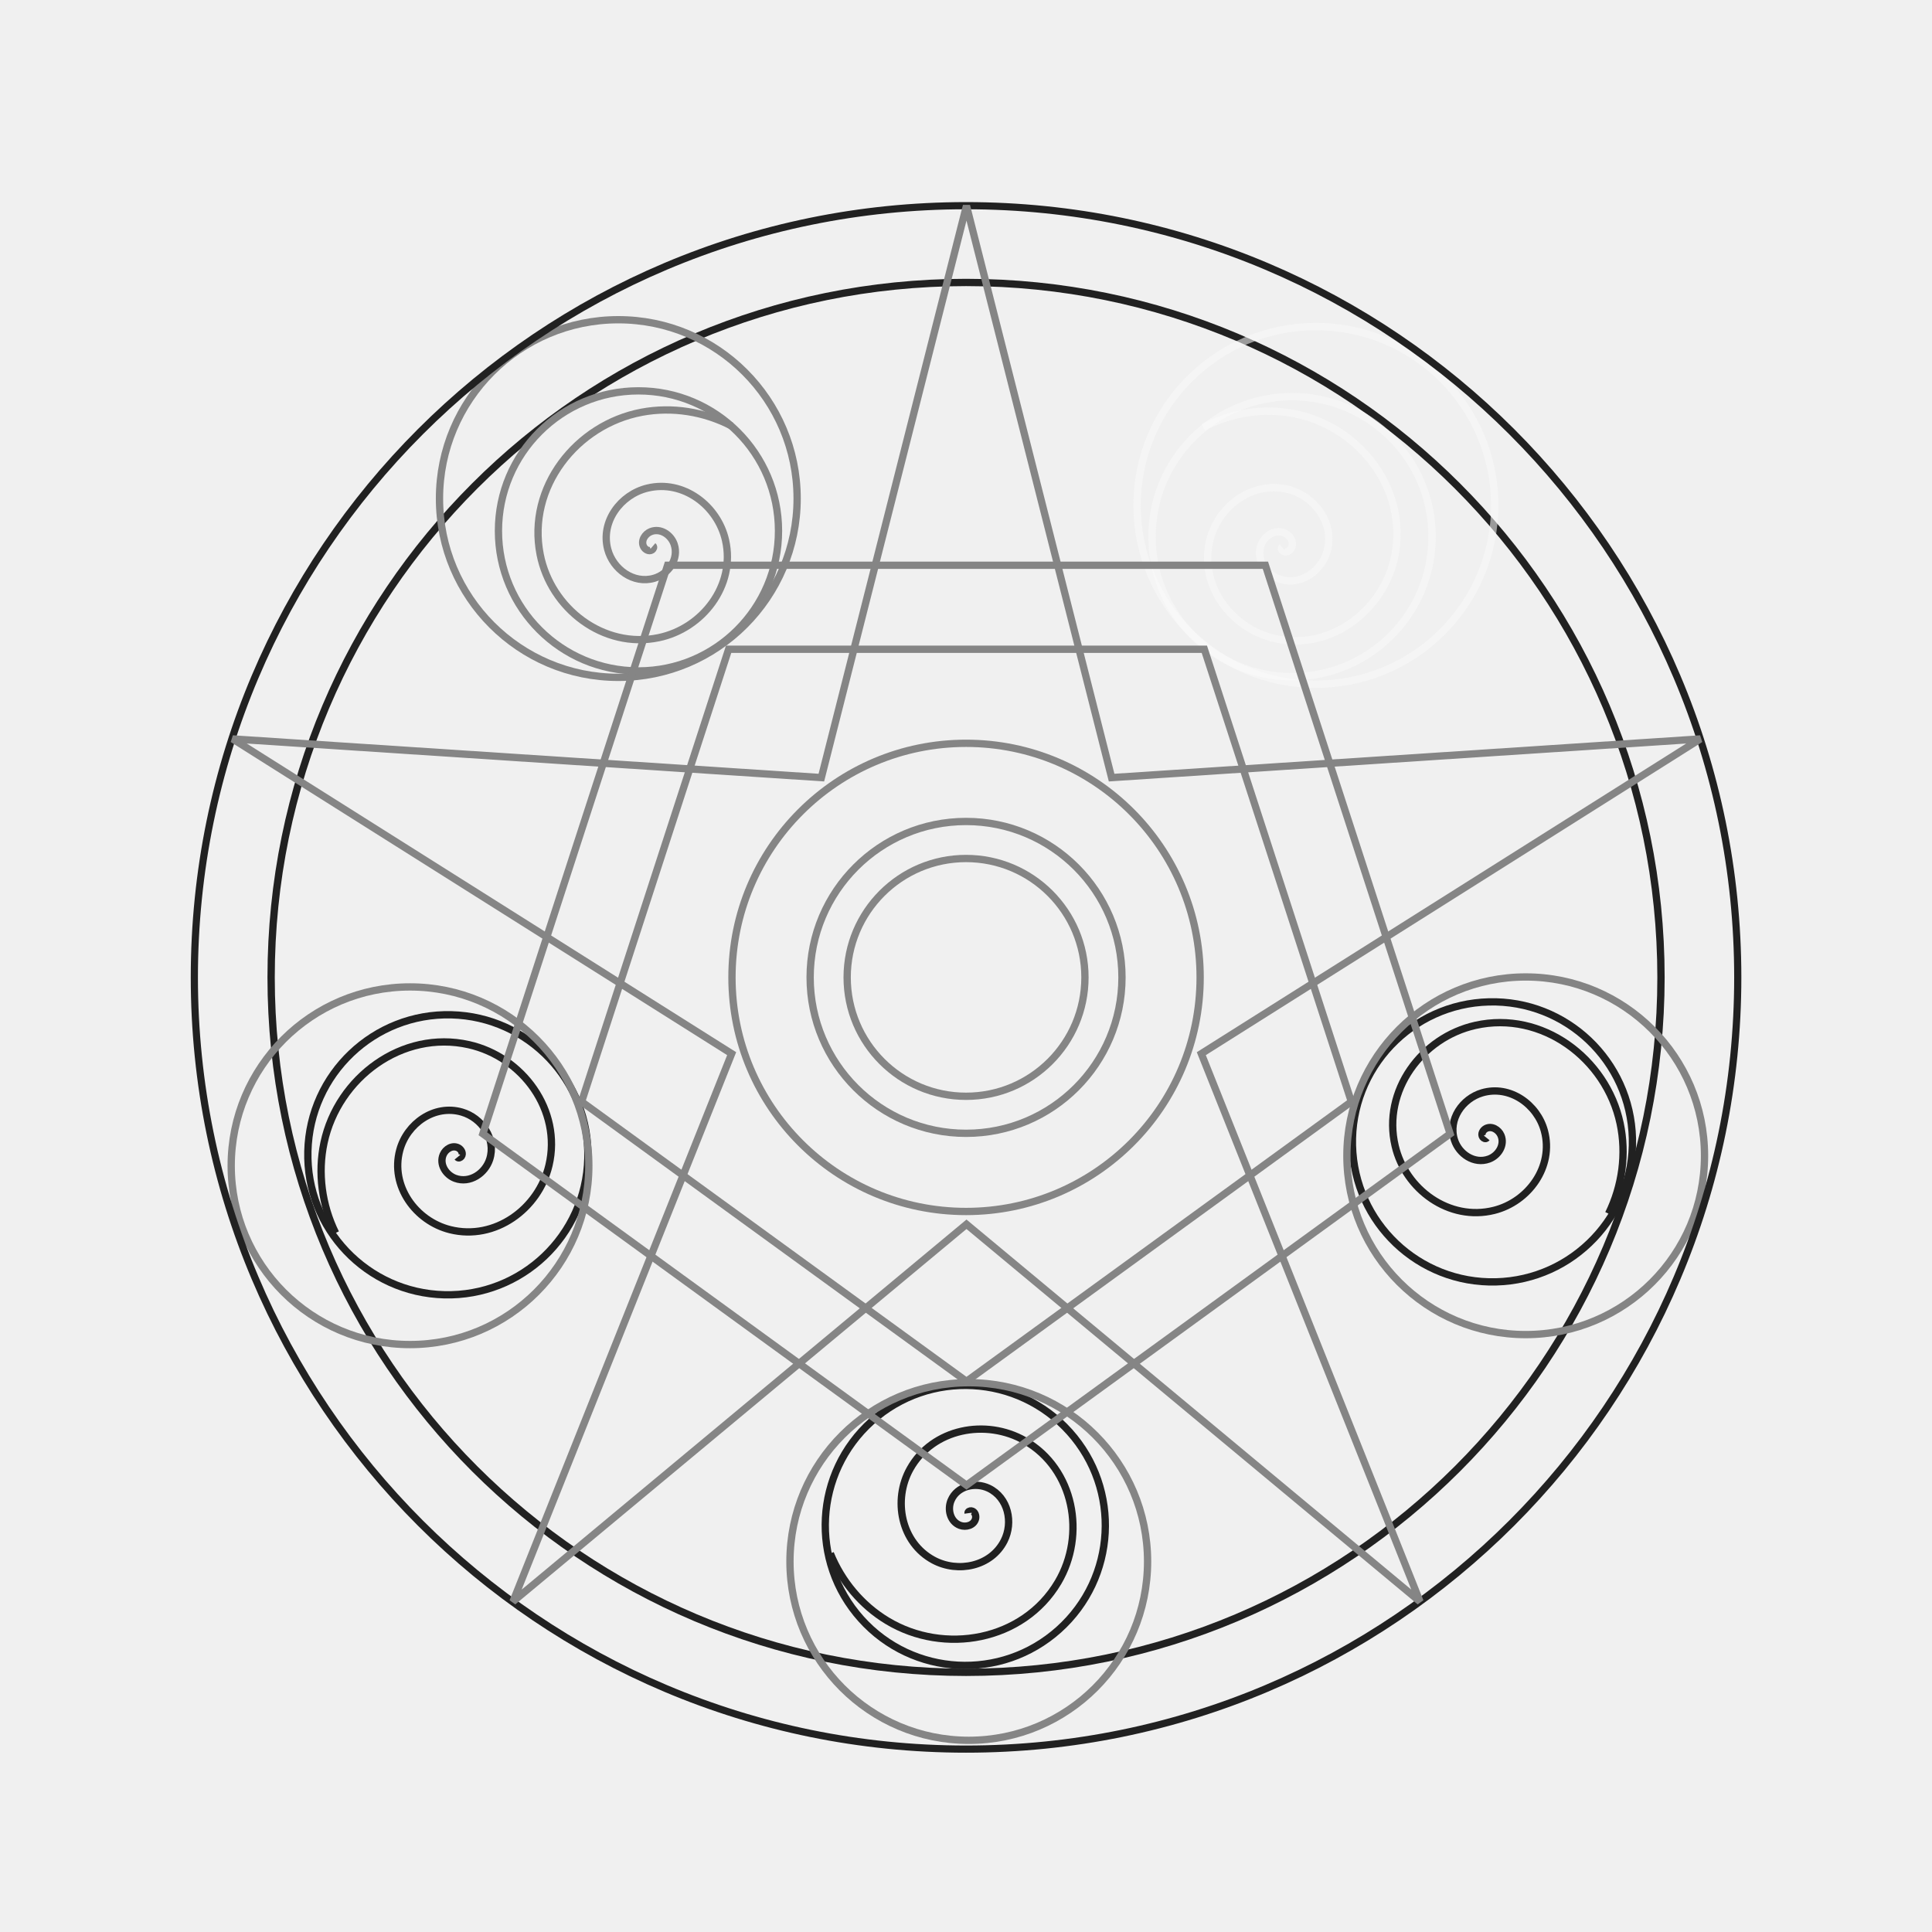
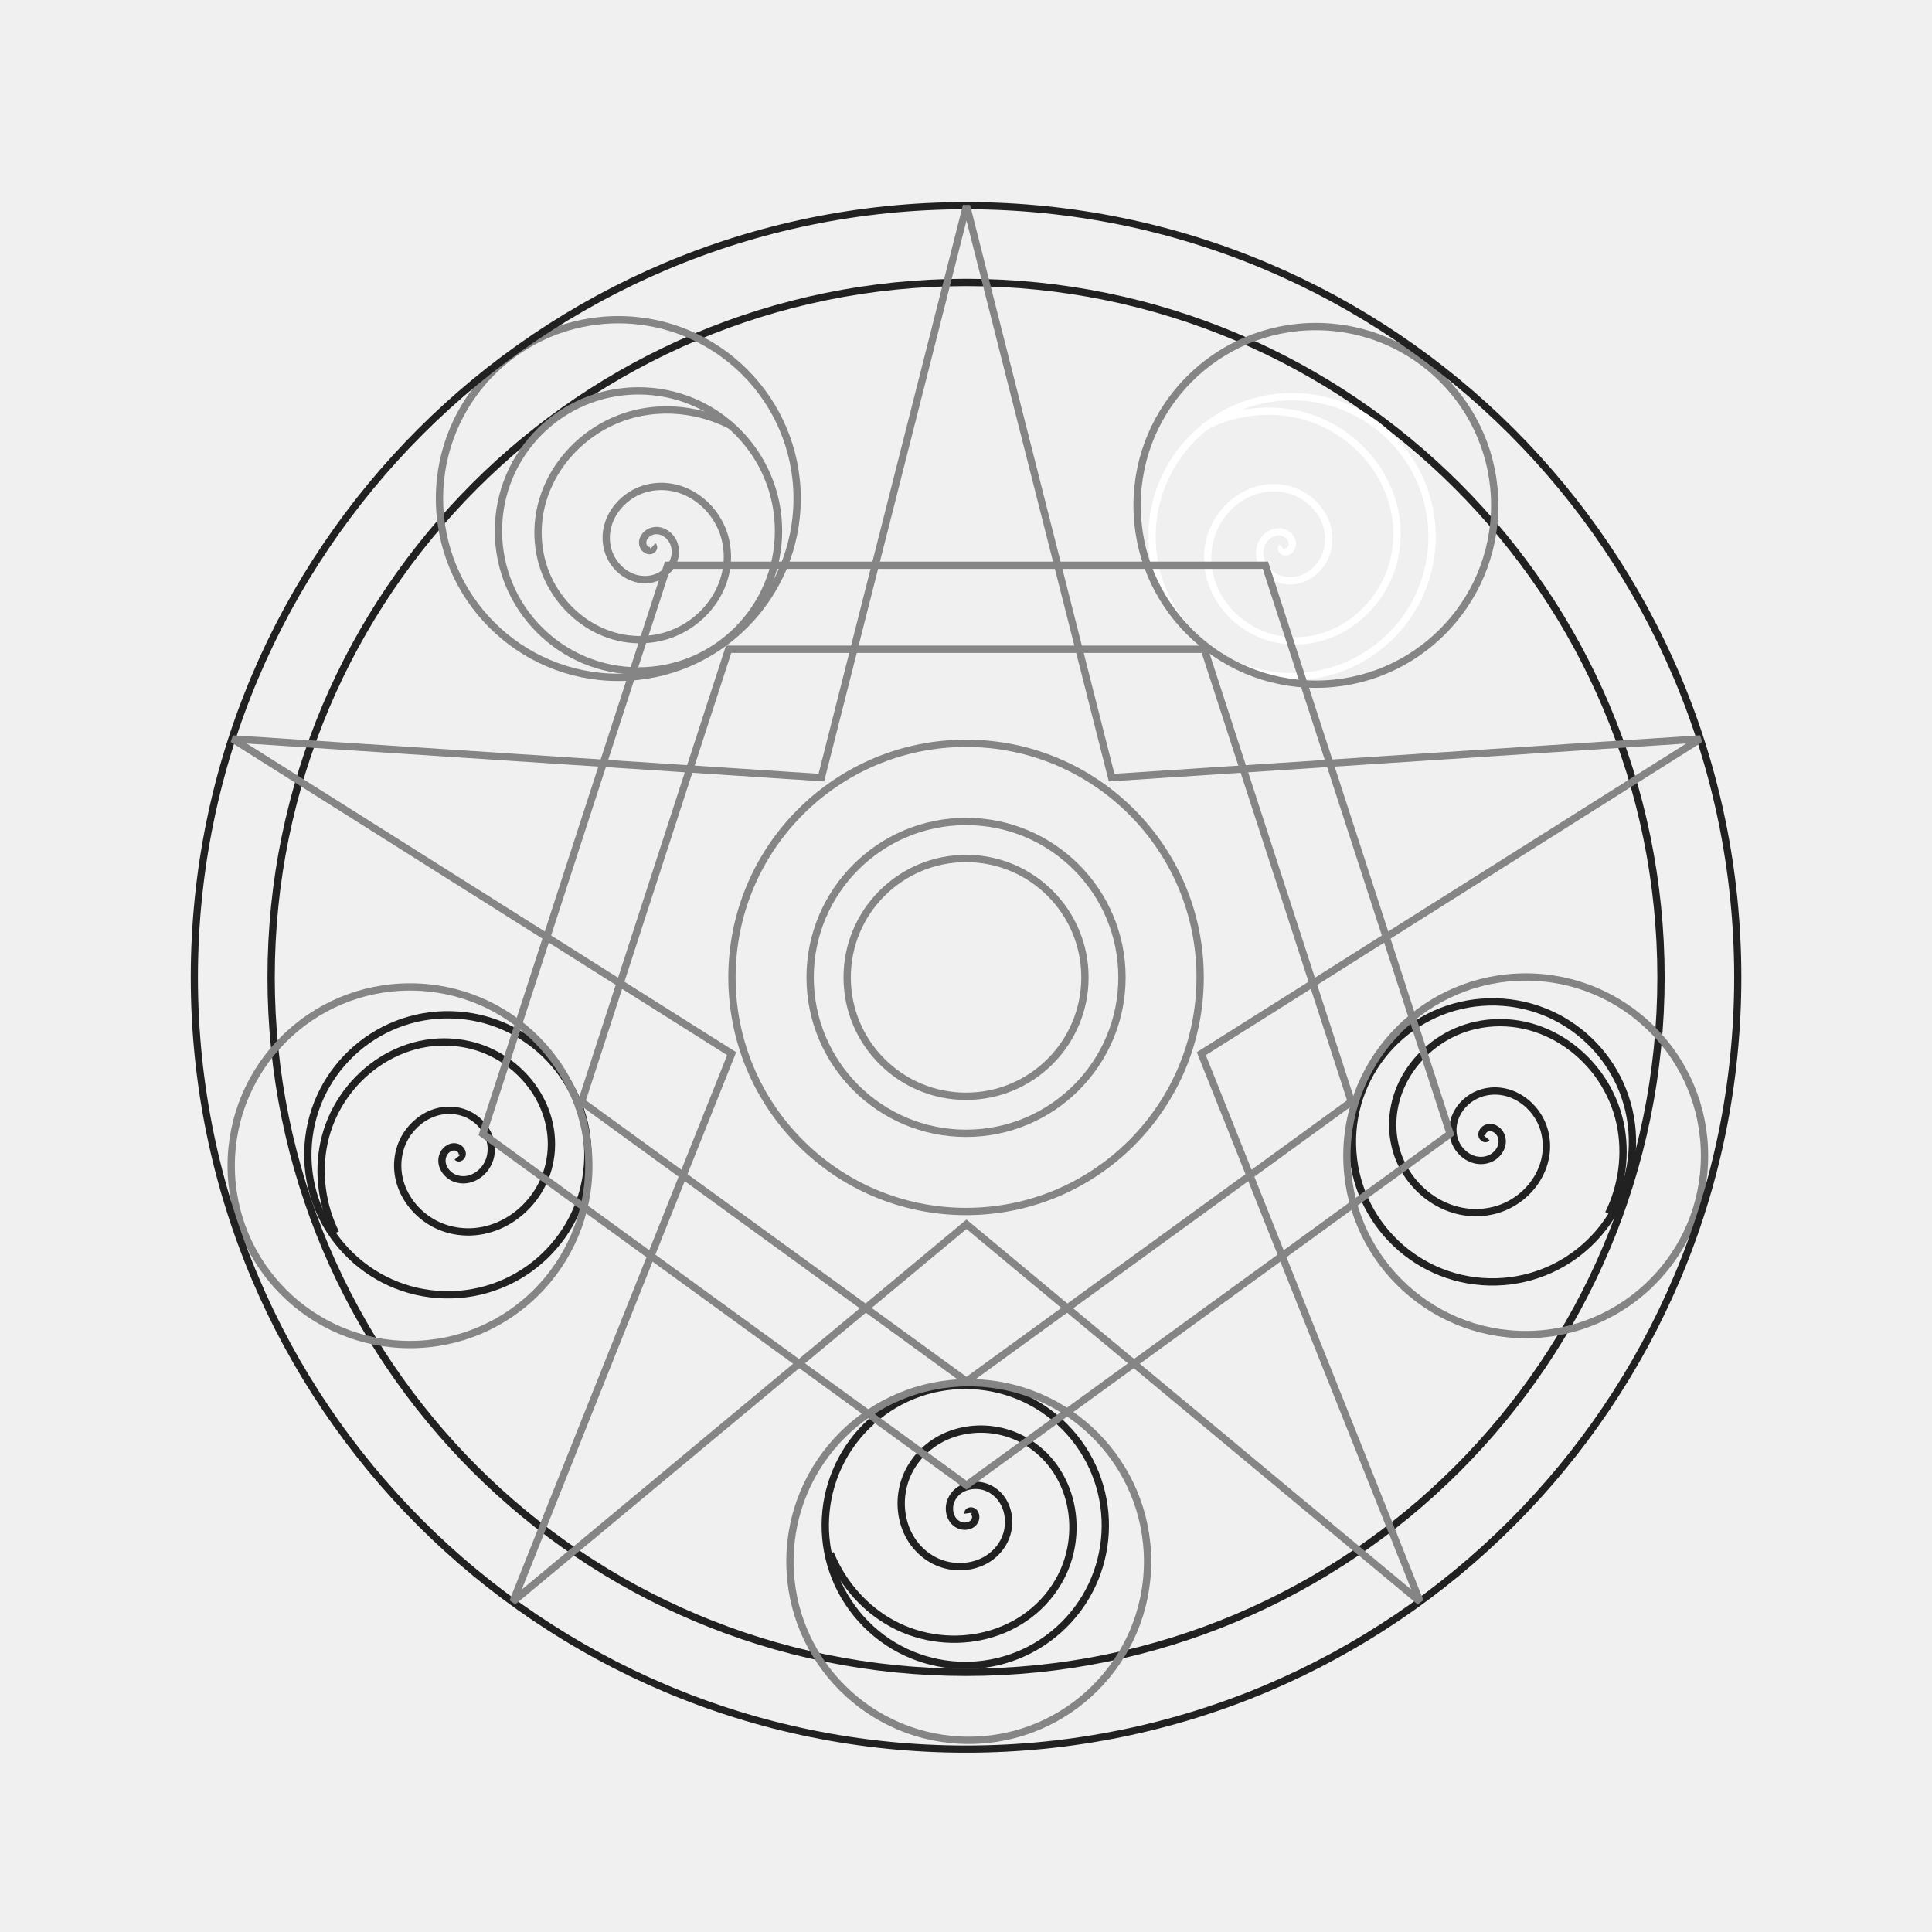
<svg xmlns="http://www.w3.org/2000/svg" width="128.206mm" height="128.206mm" viewBox="0 0 128.206 128.206" version="1.1" id="svg5">
  <defs id="defs2" />
  <g id="layer1" transform="translate(-76.20057,-11.56775)">
    <g id="g65351" transform="matrix(0.9852231,0,0,0.9852231,-64.83202,-39.31146)" style="display:inline">
      <circle style="display:inline;fill:none;stroke:#212121;stroke-width:0.492;stroke-miterlimit:4;stroke-dasharray:none;stroke-opacity:1" id="circle60195" cx="208.216" cy="117.474" r="46.807" />
      <text xml:space="preserve" style="font-size:11.091px;line-height:1.25;font-family:Mulish;-inkscape-font-specification:Mulish;display:inline;fill:#000000;stroke-width:0.567;stroke:#212121;stroke-miterlimit:4;stroke-dasharray:none;stroke-opacity:1" x="168.747" y="35.308" id="text10227">
        <tspan id="tspan10225" style="fill:#000000;stroke-width:0.567;stroke:#212121;stroke-miterlimit:4;stroke-dasharray:none;stroke-opacity:1" x="168.747" y="35.308"> </tspan>
      </text>
      <circle style="display:inline;fill:none;stroke:#858585;stroke-width:0.492;stroke-miterlimit:4;stroke-dasharray:none;stroke-opacity:0.996" id="circle972" cx="208.216" cy="117.474" r="8.008" />
      <circle style="display:inline;fill:none;stroke:#858585;stroke-width:0.492;stroke-miterlimit:4;stroke-dasharray:none;stroke-opacity:0.996" id="circle1162" cx="208.216" cy="117.474" r="10.502" />
      <circle style="display:inline;fill:none;stroke:#858585;stroke-width:0.492;stroke-miterlimit:4;stroke-dasharray:none;stroke-opacity:0.996" id="circle1164" cx="208.216" cy="117.474" r="15.767" />
      <circle style="display:inline;fill:none;stroke:#212121;stroke-width:0.492;stroke-miterlimit:4;stroke-dasharray:none;stroke-opacity:1" id="circle2257" cx="134.639" cy="-240.361" r="9.432" transform="rotate(88.55933)" />
      <path style="display:inline;opacity:1;fill:none;fill-rule:evenodd;stroke:#212121;stroke-width:3.789;stroke-miterlimit:4;stroke-dasharray:none;stroke-opacity:1" id="path2259" transform="matrix(-0.04682391,-0.1210449,0.1210449,-0.04682391,219.412,168.2453)" d="m 220.763,282.644 c -0.448,-0.782 0.435,-1.59 1.124,-1.77 1.883,-0.493 3.392,1.38 3.591,3.067 0.407,3.454 -2.94,5.961 -6.105,6.071 -5.521,0.192 -9.332,-5.15 -9.232,-10.291 0.157,-8.1 8.035,-13.531 15.667,-13.093 11.207,0.643 18.579,11.615 17.668,22.265 -1.271,14.853 -15.906,24.496 -30.115,22.971 -19.05,-2.044 -31.297,-20.925 -29.016,-39.242 2.965,-23.806 26.684,-38.998 49.669,-35.813 29.129,4.036 47.612,33.196 43.373,61.415 -5.262,35.028 -40.472,57.151 -74.499,51.705 -15.924,-2.548 -30.663,-10.677 -41.58,-22.508" />
      <circle style="display:inline;fill:none;stroke:#212121;stroke-width:0.492;stroke-miterlimit:4;stroke-dasharray:none;stroke-opacity:1" id="circle2261" cx="125.024" cy="176.512" r="9.432" transform="matrix(-0.02514173,0.9996839,0.9996839,0.02514173,0,0)" />
      <path style="display:inline;opacity:1;fill:none;fill-rule:evenodd;stroke:#212121;stroke-width:3.789;stroke-miterlimit:4;stroke-dasharray:none;stroke-opacity:1" id="path2263" transform="matrix(0.04682391,-0.1210449,-0.1210449,-0.04682391,197.8308,169.5453)" d="m 220.763,282.644 c -0.448,-0.782 0.435,-1.59 1.124,-1.77 1.883,-0.493 3.392,1.38 3.591,3.067 0.407,3.454 -2.94,5.961 -6.105,6.071 -5.521,0.192 -9.332,-5.15 -9.232,-10.291 0.157,-8.1 8.035,-13.531 15.667,-13.093 11.207,0.643 18.579,11.615 17.668,22.265 -1.271,14.853 -15.906,24.496 -30.115,22.971 -19.05,-2.044 -31.297,-20.925 -29.016,-39.242 2.965,-23.806 26.684,-38.998 49.669,-35.813 29.129,4.036 47.612,33.196 43.373,61.415 -5.262,35.028 -40.472,57.151 -74.499,51.705 -15.924,-2.548 -30.663,-10.677 -41.58,-22.508" />
      <g id="g4499" transform="matrix(-0.4998308,0,0,0.4998308,303.5059,50.19485)" style="display:inline;stroke:#212121;stroke-width:0.984;stroke-miterlimit:4;stroke-dasharray:none;stroke-opacity:1">
-         <g id="g59134" transform="translate(1.157562,1.511261)" style="stroke:#fafafa;stroke-width:0.984;stroke-miterlimit:4;stroke-dasharray:none;stroke-opacity:0.565">
-           <g id="g2255" transform="matrix(0.98139,0,0,0.98139,2.741246,1.280983)" style="display:inline;stroke:#fafafa;stroke-width:1.002;stroke-miterlimit:4;stroke-dasharray:none;stroke-opacity:0.565">
-             <circle style="fill:none;stroke:#fafafa;stroke-width:1.002;stroke-miterlimit:4;stroke-dasharray:none;stroke-opacity:0.565" id="circle2249" cx="145.526" cy="73.795" r="19.228" />
-             <path style="fill:none;fill-rule:evenodd;stroke:#fafafa;stroke-width:3.789;stroke-miterlimit:4;stroke-dasharray:none;stroke-opacity:0.565" id="path2251" transform="matrix(-0.249086,0.0892217,-0.0892217,-0.249086,227.107,125.9393)" d="m 220.763,282.644 c -0.448,-0.782 0.435,-1.59 1.124,-1.77 1.883,-0.493 3.392,1.38 3.591,3.067 0.407,3.454 -2.94,5.961 -6.105,6.071 -5.521,0.192 -9.332,-5.15 -9.232,-10.291 0.157,-8.1 8.035,-13.531 15.667,-13.093 11.207,0.643 18.579,11.615 17.668,22.265 -1.271,14.853 -15.906,24.496 -30.115,22.971 -19.05,-2.044 -31.297,-20.925 -29.016,-39.242 2.965,-23.806 26.684,-38.998 49.669,-35.813 29.129,4.036 47.612,33.196 43.373,61.415 -5.262,35.028 -40.472,57.151 -74.499,51.705 -15.924,-2.548 -30.663,-10.677 -41.58,-22.508" />
+         <g id="g59134" transform="translate(1.157562,1.511261)" style="stroke:#858585;stroke-width:0.984;stroke-miterlimit:4;stroke-dasharray:none;stroke-opacity:0.996">
+           <g id="g2255" transform="matrix(0.98139,0,0,0.98139,2.741246,1.280983)" style="display:inline;stroke:#ffffff;stroke-width:1.002;stroke-miterlimit:4;stroke-dasharray:none;stroke-opacity:0.996">
+             <circle style="fill:none;stroke:#ffffff;stroke-width:1.002;stroke-miterlimit:4;stroke-dasharray:none;stroke-opacity:0.996" id="circle2249" cx="145.526" cy="73.795" r="19.228" />
+             <path style="fill:none;fill-rule:evenodd;stroke:#ffffff;stroke-width:3.789;stroke-miterlimit:4;stroke-dasharray:none;stroke-opacity:0.996" id="path2251" transform="matrix(-0.249086,0.0892217,-0.0892217,-0.249086,227.107,125.9393)" d="m 220.763,282.644 c -0.448,-0.782 0.435,-1.59 1.124,-1.77 1.883,-0.493 3.392,1.38 3.591,3.067 0.407,3.454 -2.94,5.961 -6.105,6.071 -5.521,0.192 -9.332,-5.15 -9.232,-10.291 0.157,-8.1 8.035,-13.531 15.667,-13.093 11.207,0.643 18.579,11.615 17.668,22.265 -1.271,14.853 -15.906,24.496 -30.115,22.971 -19.05,-2.044 -31.297,-20.925 -29.016,-39.242 2.965,-23.806 26.684,-38.998 49.669,-35.813 29.129,4.036 47.612,33.196 43.373,61.415 -5.262,35.028 -40.472,57.151 -74.499,51.705 -15.924,-2.548 -30.663,-10.677 -41.58,-22.508" />
          </g>
-           <circle style="fill:none;stroke:#fafafa;stroke-width:0.984;stroke-miterlimit:4;stroke-dasharray:none;stroke-opacity:0.565" id="circle4495" cx="142.342" cy="69.487" r="24.096" />
+           <circle style="fill:none;stroke:#858585;stroke-width:0.984;stroke-miterlimit:4;stroke-dasharray:none;stroke-opacity:0.996" id="circle4495" cx="142.342" cy="69.487" r="24.096" />
        </g>
        <g id="g59125" transform="translate(0.356283,-0.1496645)" style="stroke:#858585;stroke-width:0.984;stroke-miterlimit:4;stroke-dasharray:none;stroke-opacity:0.996">
          <circle style="display:inline;fill:none;stroke:#858585;stroke-width:0.575;stroke-miterlimit:4;stroke-dasharray:none;stroke-opacity:0.996" id="path1298" cx="169.722" cy="93.923" r="11.032" transform="matrix(-1.710465,0,0,1.710465,524.7345,-86.06756)" />
          <path style="display:inline;opacity:1;fill:none;fill-rule:evenodd;stroke:#858585;stroke-width:3.789;stroke-miterlimit:4;stroke-dasharray:none;stroke-opacity:0.996" id="path1437" transform="matrix(0.2444505,0.08756127,0.08756127,-0.2444505,153.759,126.3722)" d="m 220.763,282.644 c -0.448,-0.782 0.435,-1.59 1.124,-1.77 1.883,-0.493 3.392,1.38 3.591,3.067 0.407,3.454 -2.94,5.961 -6.105,6.071 -5.521,0.192 -9.332,-5.15 -9.232,-10.291 0.157,-8.1 8.035,-13.531 15.667,-13.093 11.207,0.643 18.579,11.615 17.668,22.265 -1.271,14.853 -15.906,24.496 -30.115,22.971 -19.05,-2.044 -31.297,-20.925 -29.016,-39.242 2.965,-23.806 26.684,-38.998 49.669,-35.813 29.129,4.036 47.612,33.196 43.373,61.415 -5.262,35.028 -40.472,57.151 -74.499,51.705 -15.924,-2.548 -30.663,-10.677 -41.58,-22.508" />
          <ellipse style="fill:none;stroke:#858585;stroke-width:0.984;stroke-miterlimit:4;stroke-dasharray:none;stroke-opacity:0.996" id="circle4495-3" cx="237.148" cy="70.226" rx="24.097" ry="24.096" />
        </g>
        <circle style="fill:none;stroke:#858585;stroke-width:0.984;stroke-miterlimit:4;stroke-dasharray:none;stroke-opacity:0.996" id="circle4528" cx="265.573" cy="159.985" r="24.096" />
        <g id="g59266" transform="translate(-0.2057887,0.2888058)" style="stroke:#212121;stroke-width:0.984;stroke-miterlimit:4;stroke-dasharray:none;stroke-opacity:1">
          <circle style="display:inline;fill:none;stroke:#212121;stroke-width:0.575;stroke-miterlimit:4;stroke-dasharray:none;stroke-opacity:1" id="circle2265" cx="-30.341" cy="258.359" r="11.032" transform="matrix(1.273003,1.142435,-1.142435,1.273003,524.7345,-86.06756)" />
          <path style="display:inline;opacity:1;fill:none;fill-rule:evenodd;stroke:#212121;stroke-width:3.789;stroke-miterlimit:4;stroke-dasharray:none;stroke-opacity:1" id="path2267" transform="matrix(-0.2404136,0.09810369,0.09810369,0.2404136,215.9331,116.9121)" d="m 220.763,282.645 c -0.451,-0.782 0.431,-1.593 1.119,-1.775 1.884,-0.5 3.401,1.372 3.605,3.061 0.418,3.46 -2.929,5.981 -6.099,6.1 -5.532,0.208 -9.365,-5.134 -9.28,-10.286 0.134,-8.118 8.014,-13.582 15.664,-13.165 11.234,0.613 18.653,11.588 17.77,22.265 -1.232,14.891 -15.874,24.597 -30.12,23.109 -19.1,-1.995 -31.429,-20.887 -29.194,-39.254 2.905,-23.871 26.64,-39.166 49.688,-36.038 29.212,3.965 47.82,33.145 43.65,61.444 -5.177,35.129 -40.413,57.404 -74.539,52.04 -15.383,-2.418 -29.698,-10.03 -40.537,-21.176" />
          <circle style="fill:none;stroke:#858585;stroke-width:0.984;stroke-miterlimit:4;stroke-dasharray:none;stroke-opacity:0.996" id="circle4530" cx="190.484" cy="213.028" r="24.096" />
        </g>
        <ellipse style="fill:none;stroke:#848484;stroke-width:0.984;stroke-miterlimit:4;stroke-dasharray:none;stroke-opacity:1" id="circle4532" cx="115.228" cy="158.642" rx="24.096" ry="24.096" />
      </g>
      <circle style="display:inline;fill:none;stroke:#212121;stroke-width:0.483;stroke-miterlimit:4;stroke-dasharray:none;stroke-opacity:1" id="circle60091" cx="208.216" cy="117.474" r="51.978" />
      <path style="display:inline;opacity:1;fill:none;stroke:#858585;stroke-width:4.657;stroke-miterlimit:4;stroke-dasharray:none;stroke-opacity:0.996" id="path1192" transform="matrix(0.04793751,-0.09408265,0.09408265,0.04793751,141.3148,129.5925)" d="M 207.912,329.925 507.633,282.454 645.399,552.836 430.823,767.412 160.441,629.646 Z" />
      <path style="display:inline;opacity:1;fill:none;stroke:#858585;stroke-width:3.706;stroke-miterlimit:4;stroke-dasharray:none;stroke-opacity:0.996" id="path1274" transform="matrix(0.06023885,-0.1182254,0.1182254,0.06023885,124.1398,132.7149)" d="M 207.912,329.925 507.633,282.454 645.399,552.836 430.823,767.412 160.441,629.646 Z" />
      <path style="display:inline;opacity:1;fill:none;stroke:#858585;stroke-width:2.442;stroke-miterlimit:4;stroke-dasharray:none;stroke-opacity:0.996" id="path2469" transform="matrix(0.09140213,0.1793868,0.1793868,-0.09140213,80.62995,94.27142)" d="M 207.912,329.925 377.52,430.868 507.633,282.454 l -43.591,192.499 181.357,77.882 -196.548,18.028 -18.028,196.548 -77.882,-181.357 -192.499,43.591 148.414,-130.113 z" />
    </g>
  </g>
</svg>
